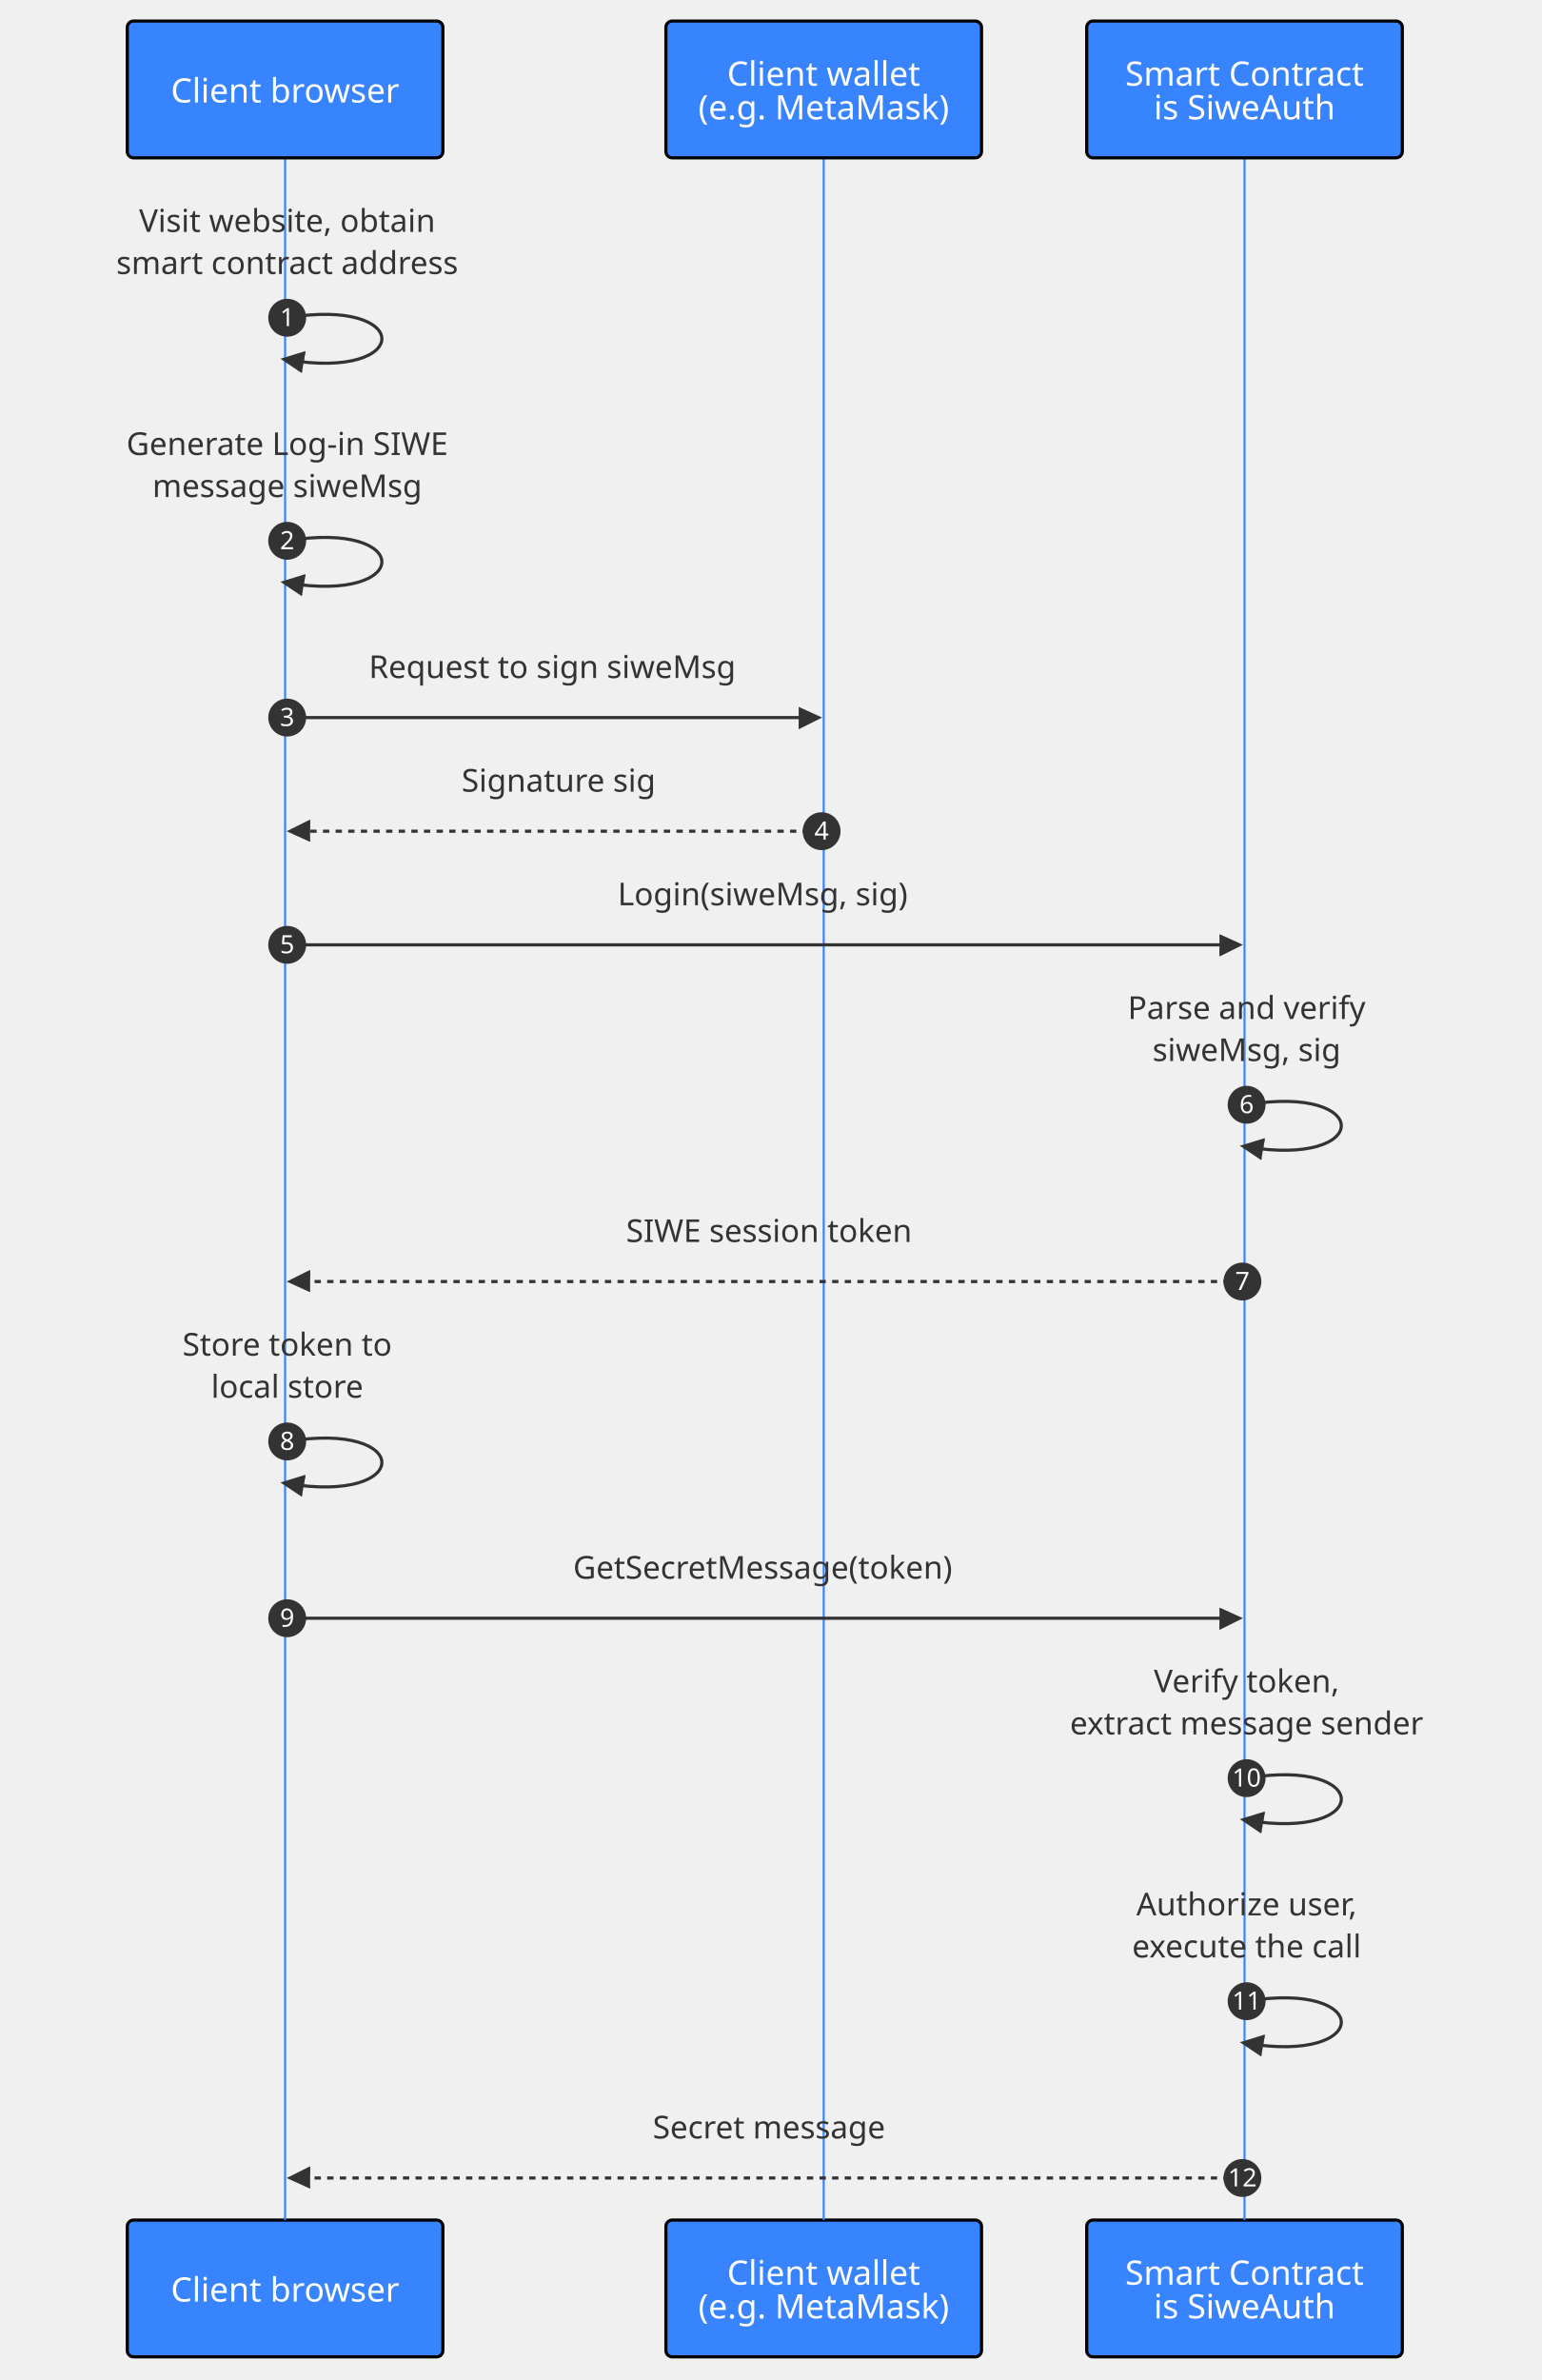
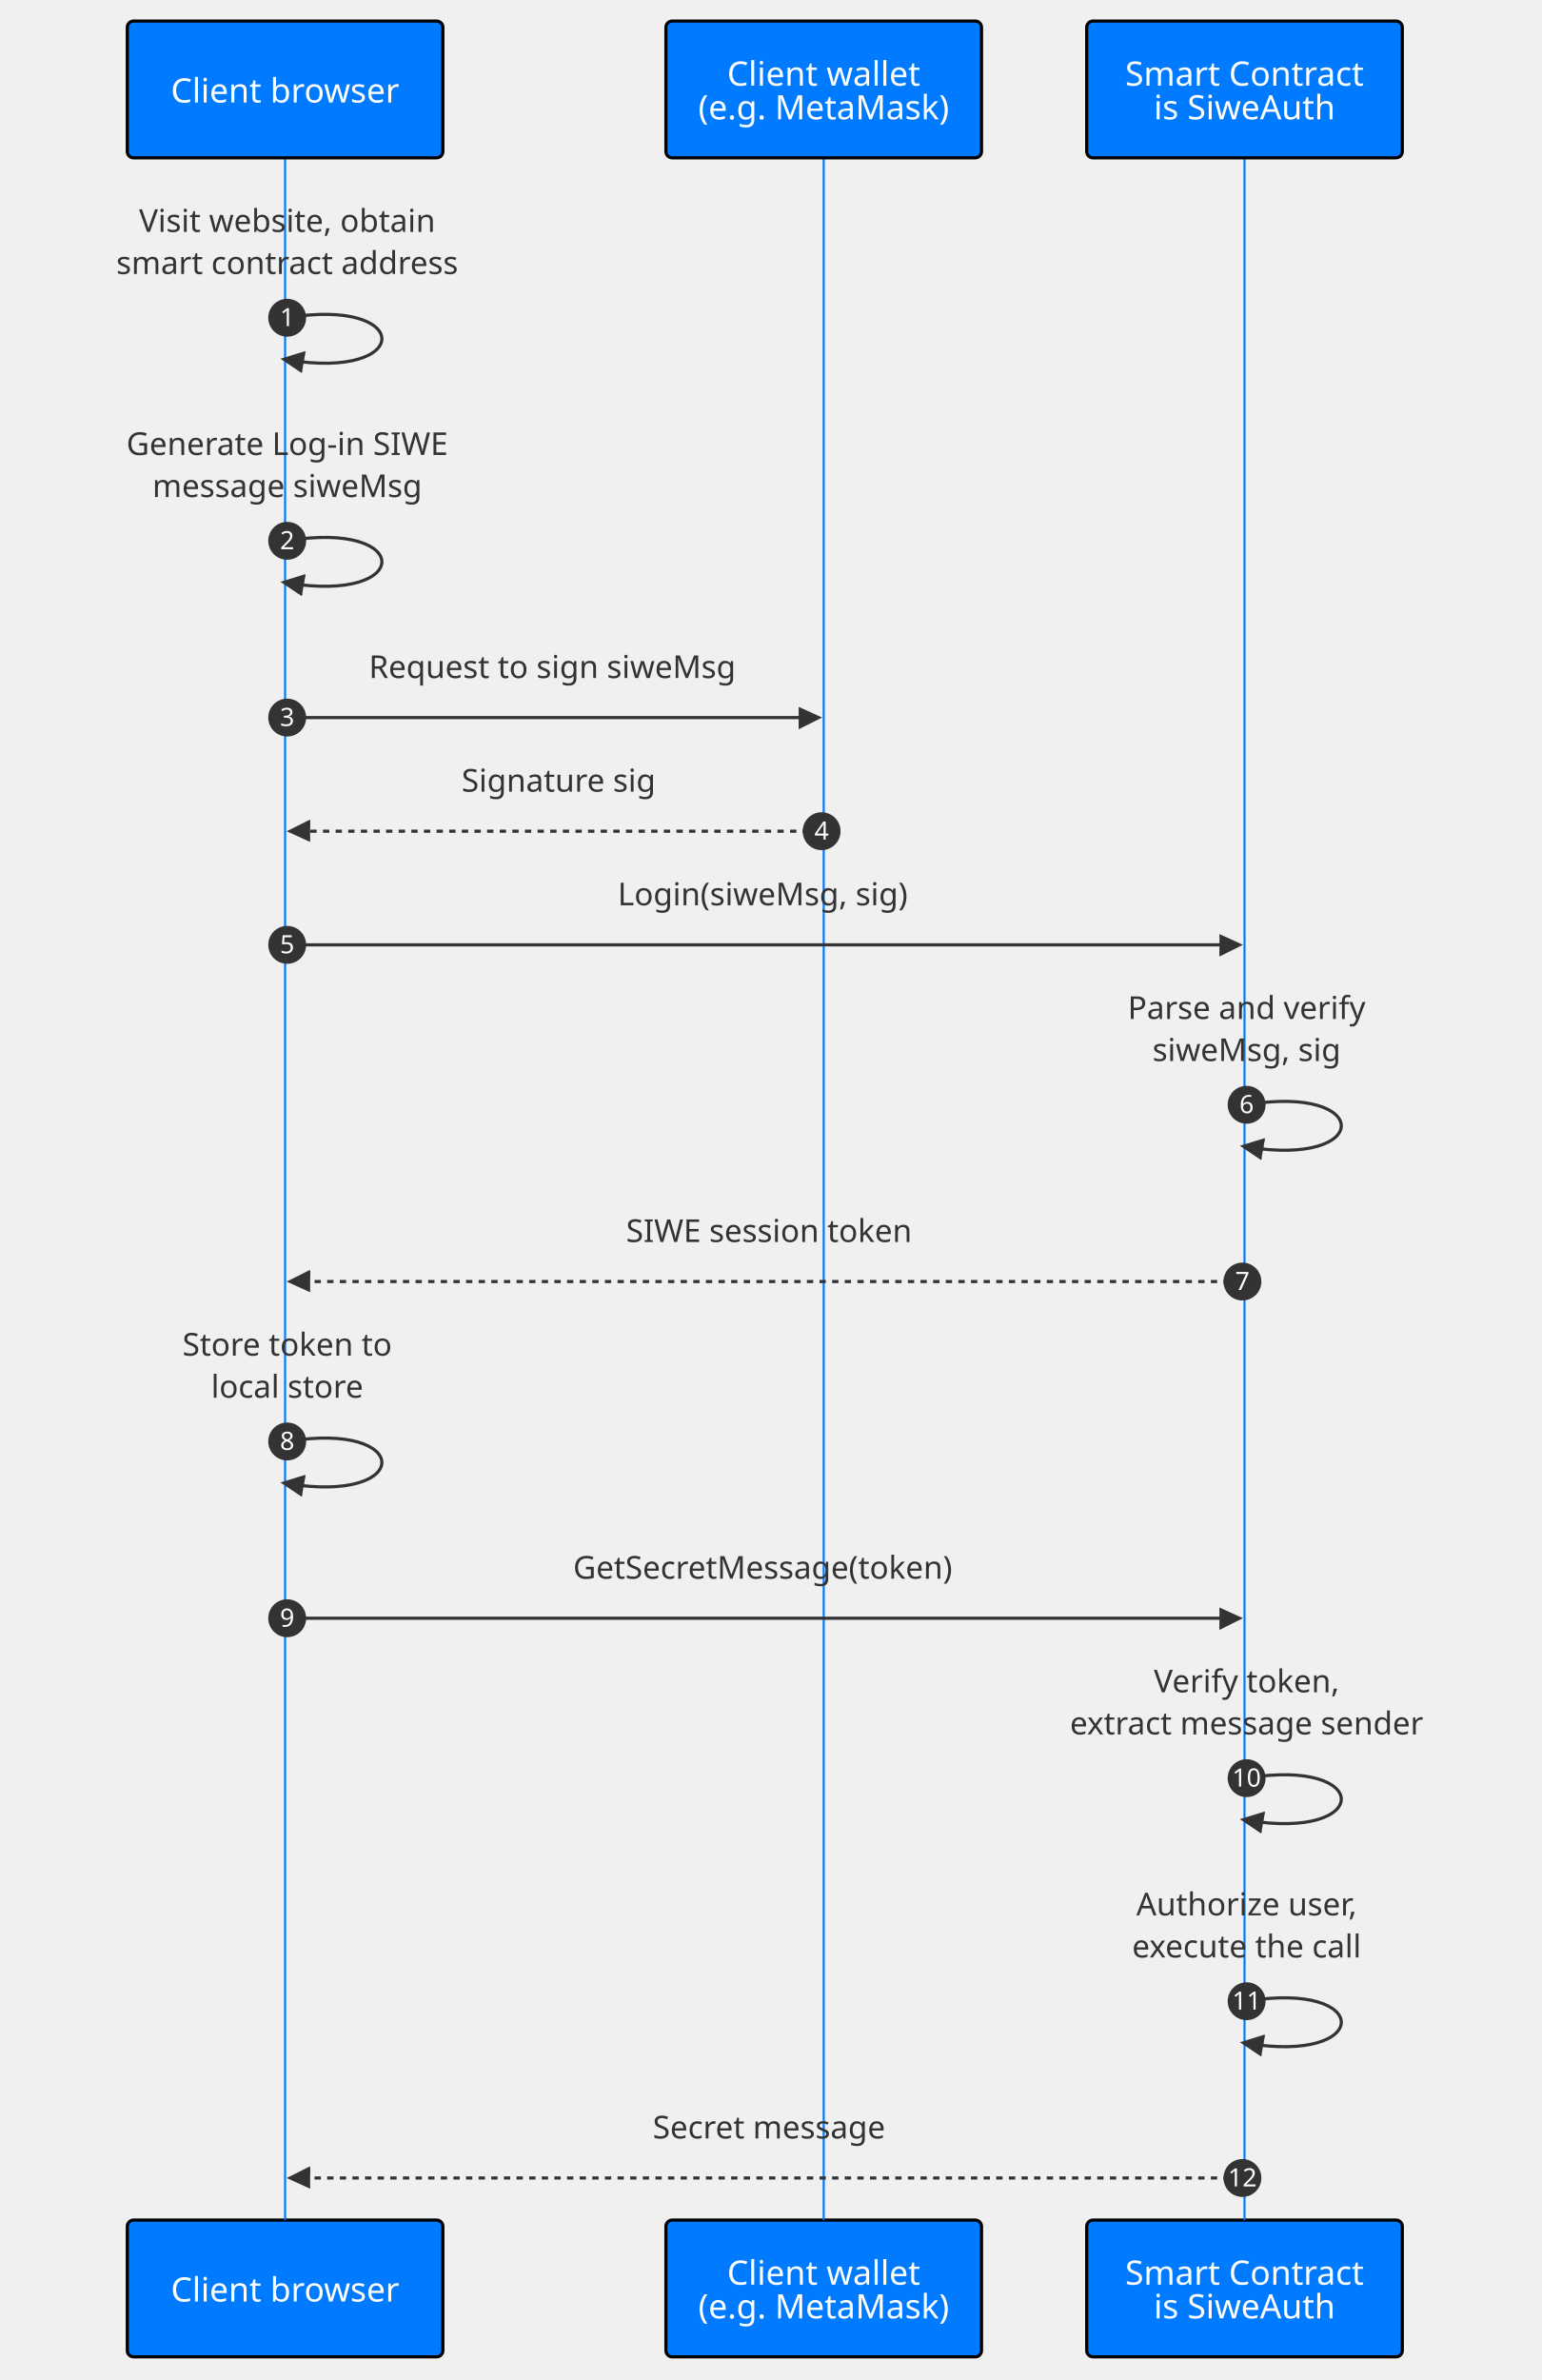
<svg xmlns="http://www.w3.org/2000/svg" aria-roledescription="sequence" role="graphics-document document" viewBox="-60.5 -10 732.5 1131" style="max-width: 732.5px; background-color: white;" width="100%" id="my-svg">
  <g>
    <rect class="actor actor-bottom" ry="3" rx="3" name="SC" height="65" width="150" stroke="#666" fill="#eaeaea" y="1045" x="456" />
    <text style="text-anchor: middle; font-size: 16px; font-weight: 400; font-family: &quot;Noto Sans&quot;;" class="actor actor-box" alignment-baseline="central" dominant-baseline="central" y="1077.5" x="531">
      <tspan dy="-8" x="531">Smart Contract</tspan>
    </text>
    <text style="text-anchor: middle; font-size: 16px; font-weight: 400; font-family: &quot;Noto Sans&quot;;" class="actor actor-box" alignment-baseline="central" dominant-baseline="central" y="1077.5" x="531">
      <tspan dy="8" x="531">is SiweAuth</tspan>
    </text>
  </g>
  <g>
    <rect class="actor actor-bottom" ry="3" rx="3" name="M" height="65" width="150" stroke="#666" fill="#eaeaea" y="1045" x="256" />
    <text style="text-anchor: middle; font-size: 16px; font-weight: 400; font-family: &quot;Noto Sans&quot;;" class="actor actor-box" alignment-baseline="central" dominant-baseline="central" y="1077.5" x="331">
      <tspan dy="-8" x="331">Client wallet</tspan>
    </text>
    <text style="text-anchor: middle; font-size: 16px; font-weight: 400; font-family: &quot;Noto Sans&quot;;" class="actor actor-box" alignment-baseline="central" dominant-baseline="central" y="1077.5" x="331">
      <tspan dy="8" x="331">(e.g. MetaMask)</tspan>
    </text>
  </g>
  <g>
    <rect class="actor actor-bottom" ry="3" rx="3" name="C" height="65" width="150" stroke="#666" fill="#eaeaea" y="1045" x="0" />
    <text style="text-anchor: middle; font-size: 16px; font-weight: 400; font-family: &quot;Noto Sans&quot;;" class="actor actor-box" alignment-baseline="central" dominant-baseline="central" y="1077.5" x="75">
      <tspan dy="0" x="75">Client browser</tspan>
    </text>
  </g>
  <g>
    <line name="SC" stroke="#999" stroke-width="0.5px" class="actor-line 200" y2="1045" x2="531" y1="65" x1="531" id="actor2" />
    <g id="root-2">
      <rect class="actor actor-top" ry="3" rx="3" name="SC" height="65" width="150" stroke="#666" fill="#eaeaea" y="0" x="456" />
      <text style="text-anchor: middle; font-size: 16px; font-weight: 400; font-family: &quot;Noto Sans&quot;;" class="actor actor-box" alignment-baseline="central" dominant-baseline="central" y="32.5" x="531">
        <tspan dy="-8" x="531">Smart Contract</tspan>
      </text>
      <text style="text-anchor: middle; font-size: 16px; font-weight: 400; font-family: &quot;Noto Sans&quot;;" class="actor actor-box" alignment-baseline="central" dominant-baseline="central" y="32.5" x="531">
        <tspan dy="8" x="531">is SiweAuth</tspan>
      </text>
    </g>
  </g>
  <g>
    <line name="M" stroke="#999" stroke-width="0.5px" class="actor-line 200" y2="1045" x2="331" y1="65" x1="331" id="actor1" />
    <g id="root-1">
      <rect class="actor actor-top" ry="3" rx="3" name="M" height="65" width="150" stroke="#666" fill="#eaeaea" y="0" x="256" />
      <text style="text-anchor: middle; font-size: 16px; font-weight: 400; font-family: &quot;Noto Sans&quot;;" class="actor actor-box" alignment-baseline="central" dominant-baseline="central" y="32.5" x="331">
        <tspan dy="-8" x="331">Client wallet</tspan>
      </text>
      <text style="text-anchor: middle; font-size: 16px; font-weight: 400; font-family: &quot;Noto Sans&quot;;" class="actor actor-box" alignment-baseline="central" dominant-baseline="central" y="32.5" x="331">
        <tspan dy="8" x="331">(e.g. MetaMask)</tspan>
      </text>
    </g>
  </g>
  <g>
    <line name="C" stroke="#999" stroke-width="0.5px" class="actor-line 200" y2="1045" x2="75" y1="65" x1="75" id="actor0" />
    <g id="root-0">
      <rect class="actor actor-top" ry="3" rx="3" name="C" height="65" width="150" stroke="#666" fill="#eaeaea" y="0" x="0" />
      <text style="text-anchor: middle; font-size: 16px; font-weight: 400; font-family: &quot;Noto Sans&quot;;" class="actor actor-box" alignment-baseline="central" dominant-baseline="central" y="32.5" x="75">
        <tspan dy="0" x="75">Client browser</tspan>
      </text>
    </g>
  </g>
-   <style>#my-svg{font-family:Noto Sans;font-size:16px;fill:#333;}#my-svg .error-icon{fill:#552222;}#my-svg .error-text{fill:#552222;stroke:#552222;}#my-svg .edge-thickness-normal{stroke-width:1px;}#my-svg .edge-thickness-thick{stroke-width:3.5px;}#my-svg .edge-pattern-solid{stroke-dasharray:0;}#my-svg .edge-thickness-invisible{stroke-width:0;fill:none;}#my-svg .edge-pattern-dashed{stroke-dasharray:3;}#my-svg .edge-pattern-dotted{stroke-dasharray:2;}#my-svg .marker{fill:#333333;stroke:#333333;}#my-svg .marker.cross{stroke:#333333;}#my-svg svg{font-family:Noto Sans;font-size:16px;}#my-svg p{margin:0;}#my-svg .actor{stroke:hsl(259.626, 59.777%, 87.902%);fill:#ECECFF;}#my-svg text.actor&gt;tspan{fill:black;stroke:none;}#my-svg .actor-line{stroke:hsl(259.626, 59.777%, 87.902%);}#my-svg .messageLine0{stroke-width:1.5;stroke-dasharray:none;stroke:#333;}#my-svg .messageLine1{stroke-width:1.5;stroke-dasharray:2,2;stroke:#333;}#my-svg #arrowhead path{fill:#333;stroke:#333;}#my-svg .sequenceNumber{fill:white;}#my-svg #sequencenumber{fill:#333;}#my-svg #crosshead path{fill:#333;stroke:#333;}#my-svg .messageText{fill:#333;stroke:none;}#my-svg .labelBox{stroke:hsl(259.626, 59.777%, 87.902%);fill:#ECECFF;}#my-svg .labelText,#my-svg .labelText&gt;tspan{fill:black;stroke:none;}#my-svg .loopText,#my-svg .loopText&gt;tspan{fill:black;stroke:none;}#my-svg .loopLine{stroke-width:2px;stroke-dasharray:2,2;stroke:hsl(259.626, 59.777%, 87.902%);fill:hsl(259.626, 59.777%, 87.902%);}#my-svg .note{stroke:#aaaa33;fill:#fff5ad;}#my-svg .noteText,#my-svg .noteText&gt;tspan{fill:black;stroke:none;}#my-svg .activation0{fill:#f4f4f4;stroke:#666;}#my-svg .activation1{fill:#f4f4f4;stroke:#666;}#my-svg .activation2{fill:#f4f4f4;stroke:#666;}#my-svg .actorPopupMenu{position:absolute;}#my-svg .actorPopupMenuPanel{position:absolute;fill:#ECECFF;box-shadow:0px 8px 16px 0px rgba(0,0,0,0.2);filter:drop-shadow(3px 5px 2px rgb(0 0 0 / 0.4));}#my-svg .actor-man line{stroke:hsl(259.626, 59.777%, 87.902%);fill:#ECECFF;}#my-svg .actor-man circle,#my-svg line{stroke:hsl(259.626, 59.777%, 87.902%);fill:#ECECFF;stroke-width:2px;}#my-svg .actor,#my-svg .labelBox{stroke:black!important;stroke-width:1.5px!important;fill:#3884ff!important;}#my-svg .note{fill:#3884ff!important;stroke-width:1px!important;stroke:black!important;}#my-svg .noteText tspan,#my-svg .actor tspan,#my-svg .labelText{fill:white!important;}#my-svg .loopText,#my-svg .loopText tspan{fill:#3884ff!important;}#my-svg .actor-line{stroke:#3884ff!important;stroke-width:1px;}#my-svg .messageText,#my-svg .loopText,#my-svg .labelText,#my-svg .noteText{font-size:15px!important;stroke:none!important;background:white!important;}#my-svg .loopLine,#my-svg line{stroke:#333!important;stroke-width:1px;fill:none!important;}#my-svg .activation0{fill:#eaecef;stroke:#333;}#my-svg :root{--mermaid-font-family:Noto Sans;}</style>
+   <style>#my-svg{font-family:Noto Sans;font-size:16px;fill:#333;}#my-svg .error-icon{fill:#552222;}#my-svg .error-text{fill:#552222;stroke:#552222;}#my-svg .edge-thickness-normal{stroke-width:1px;}#my-svg .edge-thickness-thick{stroke-width:3.5px;}#my-svg .edge-pattern-solid{stroke-dasharray:0;}#my-svg .edge-thickness-invisible{stroke-width:0;fill:none;}#my-svg .edge-pattern-dashed{stroke-dasharray:3;}#my-svg .edge-pattern-dotted{stroke-dasharray:2;}#my-svg .marker{fill:#333333;stroke:#333333;}#my-svg .marker.cross{stroke:#333333;}#my-svg svg{font-family:Noto Sans;font-size:16px;}#my-svg p{margin:0;}#my-svg .actor{stroke:hsl(259.626, 59.777%, 87.902%);fill:#ECECFF;}#my-svg text.actor&gt;tspan{fill:black;stroke:none;}#my-svg .actor-line{stroke:hsl(259.626, 59.777%, 87.902%);}#my-svg .messageLine0{stroke-width:1.5;stroke-dasharray:none;stroke:#333;}#my-svg .messageLine1{stroke-width:1.5;stroke-dasharray:2,2;stroke:#333;}#my-svg #arrowhead path{fill:#333;stroke:#333;}#my-svg .sequenceNumber{fill:white;}#my-svg #sequencenumber{fill:#333;}#my-svg #crosshead path{fill:#333;stroke:#333;}#my-svg .messageText{fill:#333;stroke:none;}#my-svg .labelBox{stroke:hsl(259.626, 59.777%, 87.902%);fill:#ECECFF;}#my-svg .labelText,#my-svg .labelText&gt;tspan{fill:black;stroke:none;}#my-svg .loopText,#my-svg .loopText&gt;tspan{fill:black;stroke:none;}#my-svg .loopLine{stroke-width:2px;stroke-dasharray:2,2;stroke:hsl(259.626, 59.777%, 87.902%);fill:hsl(259.626, 59.777%, 87.902%);}#my-svg .note{stroke:#aaaa33;fill:#fff5ad;}#my-svg .noteText,#my-svg .noteText&gt;tspan{fill:black;stroke:none;}#my-svg .activation0{fill:#f4f4f4;stroke:#666;}#my-svg .activation1{fill:#f4f4f4;stroke:#666;}#my-svg .activation2{fill:#f4f4f4;stroke:#666;}#my-svg .actorPopupMenu{position:absolute;}#my-svg .actorPopupMenuPanel{position:absolute;fill:#ECECFF;box-shadow:0px 8px 16px 0px rgba(0,0,0,0.2);filter:drop-shadow(3px 5px 2px rgb(0 0 0 / 0.4));}#my-svg .actor-man line{stroke:hsl(259.626, 59.777%, 87.902%);fill:#ECECFF;}#my-svg .actor-man circle,#my-svg line{stroke:hsl(259.626, 59.777%, 87.902%);fill:#ECECFF;stroke-width:2px;}#my-svg .actor,#my-svg .labelBox{stroke:black!important;stroke-width:1.5px!important;fill:#007bff!important;}#my-svg .note{fill:#007bff!important;stroke-width:1px!important;stroke:black!important;}#my-svg .noteText tspan,#my-svg .actor tspan,#my-svg .labelText{fill:white!important;}#my-svg .loopText,#my-svg .loopText tspan{fill:#007bff!important;}#my-svg .actor-line{stroke:#007bff!important;stroke-width:1px;}#my-svg .messageText,#my-svg .loopText,#my-svg .labelText,#my-svg .noteText{font-size:15px!important;stroke:none!important;background:white!important;}#my-svg .loopLine,#my-svg line{stroke:#333!important;stroke-width:1px;fill:none!important;}#my-svg .activation0{fill:#eaecef;stroke:#333;}#my-svg :root{--mermaid-font-family:Noto Sans;}</style>
  <g />
  <defs>
    <symbol height="24" width="24" id="computer">
      <path d="M2 2v13h20v-13h-20zm18 11h-16v-9h16v9zm-10.228 6l.466-1h3.524l.467 1h-4.457zm14.228 3h-24l2-6h2.104l-1.33 4h18.45l-1.297-4h2.073l2 6zm-5-10h-14v-7h14v7z" transform="scale(.5)" />
    </symbol>
  </defs>
  <defs>
    <symbol clip-rule="evenodd" fill-rule="evenodd" id="database">
      <path d="M12.258.001l.256.004.255.005.253.008.251.01.249.012.247.015.246.016.242.019.241.02.239.023.236.024.233.027.231.028.229.031.225.032.223.034.22.036.217.038.214.04.211.041.208.043.205.045.201.046.198.048.194.05.191.051.187.053.183.054.18.056.175.057.172.059.168.06.163.061.16.063.155.064.15.066.074.033.073.033.071.034.07.034.069.035.068.035.067.035.066.035.064.036.064.036.062.036.06.036.06.037.058.037.058.037.055.038.055.038.053.038.052.038.051.039.05.039.048.039.047.039.045.04.044.04.043.04.041.04.04.041.039.041.037.041.036.041.034.041.033.042.032.042.03.042.029.042.027.042.026.043.024.043.023.043.021.043.02.043.018.044.017.043.015.044.013.044.012.044.011.045.009.044.007.045.006.045.004.045.002.045.001.045v17l-.001.045-.002.045-.004.045-.006.045-.007.045-.009.044-.011.045-.012.044-.013.044-.015.044-.017.043-.018.044-.02.043-.021.043-.023.043-.024.043-.026.043-.027.042-.029.042-.03.042-.032.042-.033.042-.034.041-.036.041-.037.041-.039.041-.04.041-.041.04-.043.04-.044.04-.045.04-.047.039-.048.039-.05.039-.051.039-.052.038-.053.038-.055.038-.055.038-.058.037-.058.037-.06.037-.06.036-.062.036-.064.036-.064.036-.066.035-.067.035-.068.035-.069.035-.07.034-.071.034-.073.033-.074.033-.15.066-.155.064-.16.063-.163.061-.168.06-.172.059-.175.057-.18.056-.183.054-.187.053-.191.051-.194.05-.198.048-.201.046-.205.045-.208.043-.211.041-.214.04-.217.038-.22.036-.223.034-.225.032-.229.031-.231.028-.233.027-.236.024-.239.023-.241.02-.242.019-.246.016-.247.015-.249.012-.251.01-.253.008-.255.005-.256.004-.258.001-.258-.001-.256-.004-.255-.005-.253-.008-.251-.01-.249-.012-.247-.015-.245-.016-.243-.019-.241-.02-.238-.023-.236-.024-.234-.027-.231-.028-.228-.031-.226-.032-.223-.034-.22-.036-.217-.038-.214-.04-.211-.041-.208-.043-.204-.045-.201-.046-.198-.048-.195-.05-.19-.051-.187-.053-.184-.054-.179-.056-.176-.057-.172-.059-.167-.06-.164-.061-.159-.063-.155-.064-.151-.066-.074-.033-.072-.033-.072-.034-.07-.034-.069-.035-.068-.035-.067-.035-.066-.035-.064-.036-.063-.036-.062-.036-.061-.036-.06-.037-.058-.037-.057-.037-.056-.038-.055-.038-.053-.038-.052-.038-.051-.039-.049-.039-.049-.039-.046-.039-.046-.04-.044-.04-.043-.04-.041-.04-.04-.041-.039-.041-.037-.041-.036-.041-.034-.041-.033-.042-.032-.042-.03-.042-.029-.042-.027-.042-.026-.043-.024-.043-.023-.043-.021-.043-.02-.043-.018-.044-.017-.043-.015-.044-.013-.044-.012-.044-.011-.045-.009-.044-.007-.045-.006-.045-.004-.045-.002-.045-.001-.045v-17l.001-.045.002-.045.004-.045.006-.045.007-.045.009-.044.011-.045.012-.044.013-.044.015-.044.017-.043.018-.044.02-.043.021-.043.023-.043.024-.043.026-.043.027-.042.029-.042.03-.042.032-.042.033-.042.034-.041.036-.041.037-.041.039-.041.04-.041.041-.04.043-.04.044-.04.046-.04.046-.039.049-.039.049-.039.051-.039.052-.038.053-.038.055-.038.056-.038.057-.037.058-.037.06-.037.061-.036.062-.036.063-.036.064-.036.066-.035.067-.035.068-.035.069-.035.07-.034.072-.034.072-.033.074-.033.151-.066.155-.064.159-.063.164-.061.167-.06.172-.059.176-.057.179-.056.184-.054.187-.053.19-.051.195-.05.198-.048.201-.046.204-.045.208-.043.211-.041.214-.04.217-.038.22-.036.223-.034.226-.032.228-.031.231-.028.234-.027.236-.024.238-.023.241-.02.243-.019.245-.016.247-.015.249-.012.251-.01.253-.008.255-.005.256-.004.258-.001.258.001zm-9.258 20.499v.01l.001.021.003.021.004.022.005.021.006.022.007.022.009.023.01.022.011.023.012.023.013.023.015.023.016.024.017.023.018.024.019.024.021.024.022.025.023.024.024.025.052.049.056.05.061.051.066.051.07.051.075.051.079.052.084.052.088.052.092.052.097.052.102.051.105.052.11.052.114.051.119.051.123.051.127.05.131.05.135.05.139.048.144.049.147.047.152.047.155.047.16.045.163.045.167.043.171.043.176.041.178.041.183.039.187.039.19.037.194.035.197.035.202.033.204.031.209.03.212.029.216.027.219.025.222.024.226.021.23.02.233.018.236.016.24.015.243.012.246.01.249.008.253.005.256.004.259.001.26-.001.257-.004.254-.005.25-.008.247-.011.244-.012.241-.014.237-.016.233-.018.231-.021.226-.021.224-.024.22-.026.216-.027.212-.028.21-.031.205-.031.202-.034.198-.034.194-.036.191-.037.187-.039.183-.04.179-.04.175-.042.172-.043.168-.044.163-.045.16-.046.155-.046.152-.047.148-.048.143-.049.139-.049.136-.05.131-.05.126-.05.123-.051.118-.052.114-.051.11-.052.106-.052.101-.052.096-.052.092-.052.088-.053.083-.051.079-.052.074-.052.07-.051.065-.051.06-.051.056-.05.051-.05.023-.024.023-.025.021-.024.02-.024.019-.024.018-.024.017-.024.015-.023.014-.024.013-.023.012-.023.01-.023.01-.022.008-.022.006-.022.006-.022.004-.022.004-.021.001-.021.001-.021v-4.127l-.077.055-.08.053-.083.054-.085.053-.087.052-.09.052-.093.051-.095.05-.097.05-.1.049-.102.049-.105.048-.106.047-.109.047-.111.046-.114.045-.115.045-.118.044-.12.043-.122.042-.124.042-.126.041-.128.04-.13.04-.132.038-.134.038-.135.037-.138.037-.139.035-.142.035-.143.034-.144.033-.147.032-.148.031-.15.03-.151.03-.153.029-.154.027-.156.027-.158.026-.159.025-.161.024-.162.023-.163.022-.165.021-.166.02-.167.019-.169.018-.169.017-.171.016-.173.015-.173.014-.175.013-.175.012-.177.011-.178.01-.179.008-.179.008-.181.006-.182.005-.182.004-.184.003-.184.002h-.37l-.184-.002-.184-.003-.182-.004-.182-.005-.181-.006-.179-.008-.179-.008-.178-.01-.176-.011-.176-.012-.175-.013-.173-.014-.172-.015-.171-.016-.17-.017-.169-.018-.167-.019-.166-.02-.165-.021-.163-.022-.162-.023-.161-.024-.159-.025-.157-.026-.156-.027-.155-.027-.153-.029-.151-.03-.15-.03-.148-.031-.146-.032-.145-.033-.143-.034-.141-.035-.14-.035-.137-.037-.136-.037-.134-.038-.132-.038-.13-.04-.128-.04-.126-.041-.124-.042-.122-.042-.12-.044-.117-.043-.116-.045-.113-.045-.112-.046-.109-.047-.106-.047-.105-.048-.102-.049-.1-.049-.097-.05-.095-.05-.093-.052-.09-.051-.087-.052-.085-.053-.083-.054-.08-.054-.077-.054v4.127zm0-5.654v.011l.001.021.003.021.004.021.005.022.006.022.007.022.009.022.01.022.011.023.012.023.013.023.015.024.016.023.017.024.018.024.019.024.021.024.022.024.023.025.024.024.052.05.056.05.061.05.066.051.07.051.075.052.079.051.084.052.088.052.092.052.097.052.102.052.105.052.11.051.114.051.119.052.123.05.127.051.131.05.135.049.139.049.144.048.147.048.152.047.155.046.16.045.163.045.167.044.171.042.176.042.178.04.183.04.187.038.19.037.194.036.197.034.202.033.204.032.209.03.212.028.216.027.219.025.222.024.226.022.23.02.233.018.236.016.24.014.243.012.246.01.249.008.253.006.256.003.259.001.26-.001.257-.003.254-.006.25-.008.247-.01.244-.012.241-.015.237-.016.233-.018.231-.02.226-.022.224-.024.22-.025.216-.027.212-.029.21-.03.205-.032.202-.033.198-.035.194-.036.191-.037.187-.039.183-.039.179-.041.175-.042.172-.043.168-.044.163-.045.16-.045.155-.047.152-.047.148-.048.143-.048.139-.05.136-.049.131-.05.126-.051.123-.051.118-.051.114-.052.11-.052.106-.052.101-.052.096-.052.092-.052.088-.052.083-.052.079-.052.074-.051.07-.052.065-.051.06-.05.056-.051.051-.049.023-.025.023-.024.021-.025.02-.024.019-.024.018-.024.017-.024.015-.023.014-.023.013-.024.012-.022.01-.023.01-.023.008-.022.006-.022.006-.022.004-.021.004-.022.001-.021.001-.021v-4.139l-.077.054-.08.054-.083.054-.085.052-.087.053-.09.051-.093.051-.095.051-.097.05-.1.049-.102.049-.105.048-.106.047-.109.047-.111.046-.114.045-.115.044-.118.044-.12.044-.122.042-.124.042-.126.041-.128.04-.13.039-.132.039-.134.038-.135.037-.138.036-.139.036-.142.035-.143.033-.144.033-.147.033-.148.031-.15.03-.151.03-.153.028-.154.028-.156.027-.158.026-.159.025-.161.024-.162.023-.163.022-.165.021-.166.02-.167.019-.169.018-.169.017-.171.016-.173.015-.173.014-.175.013-.175.012-.177.011-.178.009-.179.009-.179.007-.181.007-.182.005-.182.004-.184.003-.184.002h-.37l-.184-.002-.184-.003-.182-.004-.182-.005-.181-.007-.179-.007-.179-.009-.178-.009-.176-.011-.176-.012-.175-.013-.173-.014-.172-.015-.171-.016-.17-.017-.169-.018-.167-.019-.166-.02-.165-.021-.163-.022-.162-.023-.161-.024-.159-.025-.157-.026-.156-.027-.155-.028-.153-.028-.151-.03-.15-.03-.148-.031-.146-.033-.145-.033-.143-.033-.141-.035-.14-.036-.137-.036-.136-.037-.134-.038-.132-.039-.13-.039-.128-.04-.126-.041-.124-.042-.122-.043-.12-.043-.117-.044-.116-.044-.113-.046-.112-.046-.109-.046-.106-.047-.105-.048-.102-.049-.1-.049-.097-.05-.095-.051-.093-.051-.09-.051-.087-.053-.085-.052-.083-.054-.08-.054-.077-.054v4.139zm0-5.666v.011l.001.02.003.022.004.021.005.022.006.021.007.022.009.023.01.022.011.023.012.023.013.023.015.023.016.024.017.024.018.023.019.024.021.025.022.024.023.024.024.025.052.05.056.05.061.05.066.051.07.051.075.052.079.051.084.052.088.052.092.052.097.052.102.052.105.051.11.052.114.051.119.051.123.051.127.05.131.05.135.05.139.049.144.048.147.048.152.047.155.046.16.045.163.045.167.043.171.043.176.042.178.04.183.04.187.038.19.037.194.036.197.034.202.033.204.032.209.03.212.028.216.027.219.025.222.024.226.021.23.02.233.018.236.017.24.014.243.012.246.01.249.008.253.006.256.003.259.001.26-.001.257-.003.254-.006.25-.008.247-.01.244-.013.241-.014.237-.016.233-.018.231-.02.226-.022.224-.024.22-.025.216-.027.212-.029.21-.03.205-.032.202-.033.198-.035.194-.036.191-.037.187-.039.183-.039.179-.041.175-.042.172-.043.168-.044.163-.045.16-.045.155-.047.152-.047.148-.048.143-.049.139-.049.136-.049.131-.051.126-.05.123-.051.118-.052.114-.051.11-.052.106-.052.101-.052.096-.052.092-.052.088-.052.083-.052.079-.052.074-.052.07-.051.065-.051.06-.051.056-.05.051-.049.023-.025.023-.025.021-.024.02-.024.019-.024.018-.024.017-.024.015-.023.014-.024.013-.023.012-.023.01-.022.01-.023.008-.022.006-.022.006-.022.004-.022.004-.021.001-.021.001-.021v-4.153l-.077.054-.08.054-.083.053-.085.053-.087.053-.09.051-.093.051-.095.051-.097.05-.1.049-.102.048-.105.048-.106.048-.109.046-.111.046-.114.046-.115.044-.118.044-.12.043-.122.043-.124.042-.126.041-.128.04-.13.039-.132.039-.134.038-.135.037-.138.036-.139.036-.142.034-.143.034-.144.033-.147.032-.148.032-.15.03-.151.03-.153.028-.154.028-.156.027-.158.026-.159.024-.161.024-.162.023-.163.023-.165.021-.166.02-.167.019-.169.018-.169.017-.171.016-.173.015-.173.014-.175.013-.175.012-.177.01-.178.01-.179.009-.179.007-.181.006-.182.006-.182.004-.184.003-.184.001-.185.001-.185-.001-.184-.001-.184-.003-.182-.004-.182-.006-.181-.006-.179-.007-.179-.009-.178-.01-.176-.01-.176-.012-.175-.013-.173-.014-.172-.015-.171-.016-.17-.017-.169-.018-.167-.019-.166-.02-.165-.021-.163-.023-.162-.023-.161-.024-.159-.024-.157-.026-.156-.027-.155-.028-.153-.028-.151-.03-.15-.03-.148-.032-.146-.032-.145-.033-.143-.034-.141-.034-.14-.036-.137-.036-.136-.037-.134-.038-.132-.039-.13-.039-.128-.041-.126-.041-.124-.041-.122-.043-.12-.043-.117-.044-.116-.044-.113-.046-.112-.046-.109-.046-.106-.048-.105-.048-.102-.048-.1-.05-.097-.049-.095-.051-.093-.051-.09-.052-.087-.052-.085-.053-.083-.053-.08-.054-.077-.054v4.153zm8.74-8.179l-.257.004-.254.005-.25.008-.247.011-.244.012-.241.014-.237.016-.233.018-.231.021-.226.022-.224.023-.22.026-.216.027-.212.028-.21.031-.205.032-.202.033-.198.034-.194.036-.191.038-.187.038-.183.04-.179.041-.175.042-.172.043-.168.043-.163.045-.16.046-.155.046-.152.048-.148.048-.143.048-.139.049-.136.05-.131.05-.126.051-.123.051-.118.051-.114.052-.11.052-.106.052-.101.052-.096.052-.092.052-.088.052-.083.052-.079.052-.074.051-.07.052-.065.051-.06.05-.056.05-.051.05-.023.025-.023.024-.021.024-.02.025-.019.024-.018.024-.017.023-.015.024-.014.023-.013.023-.012.023-.01.023-.01.022-.008.022-.006.023-.006.021-.004.022-.004.021-.001.021-.001.021.001.021.001.021.004.021.004.022.006.021.006.023.008.022.01.022.01.023.012.023.013.023.014.023.015.024.017.023.018.024.019.024.02.025.021.024.023.024.023.025.051.05.056.05.06.05.065.051.07.052.074.051.079.052.083.052.088.052.092.052.096.052.101.052.106.052.11.052.114.052.118.051.123.051.126.051.131.05.136.05.139.049.143.048.148.048.152.048.155.046.16.046.163.045.168.043.172.043.175.042.179.041.183.04.187.038.191.038.194.036.198.034.202.033.205.032.21.031.212.028.216.027.22.026.224.023.226.022.231.021.233.018.237.016.241.014.244.012.247.011.25.008.254.005.257.004.26.001.26-.001.257-.004.254-.005.25-.008.247-.011.244-.012.241-.014.237-.016.233-.018.231-.021.226-.022.224-.023.22-.026.216-.027.212-.028.21-.031.205-.032.202-.033.198-.034.194-.036.191-.038.187-.038.183-.04.179-.041.175-.042.172-.043.168-.043.163-.045.16-.046.155-.046.152-.048.148-.048.143-.048.139-.049.136-.05.131-.05.126-.051.123-.051.118-.051.114-.052.11-.052.106-.052.101-.052.096-.052.092-.052.088-.052.083-.052.079-.052.074-.051.07-.052.065-.051.06-.05.056-.05.051-.05.023-.025.023-.024.021-.024.02-.025.019-.024.018-.024.017-.023.015-.024.014-.023.013-.023.012-.023.01-.023.01-.022.008-.022.006-.023.006-.021.004-.022.004-.021.001-.021.001-.021-.001-.021-.001-.021-.004-.021-.004-.022-.006-.021-.006-.023-.008-.022-.01-.022-.01-.023-.012-.023-.013-.023-.014-.023-.015-.024-.017-.023-.018-.024-.019-.024-.02-.025-.021-.024-.023-.024-.023-.025-.051-.05-.056-.05-.06-.05-.065-.051-.07-.052-.074-.051-.079-.052-.083-.052-.088-.052-.092-.052-.096-.052-.101-.052-.106-.052-.11-.052-.114-.052-.118-.051-.123-.051-.126-.051-.131-.05-.136-.05-.139-.049-.143-.048-.148-.048-.152-.048-.155-.046-.16-.046-.163-.045-.168-.043-.172-.043-.175-.042-.179-.041-.183-.04-.187-.038-.191-.038-.194-.036-.198-.034-.202-.033-.205-.032-.21-.031-.212-.028-.216-.027-.22-.026-.224-.023-.226-.022-.231-.021-.233-.018-.237-.016-.241-.014-.244-.012-.247-.011-.25-.008-.254-.005-.257-.004-.26-.001-.26.001z" transform="scale(.5)" />
    </symbol>
  </defs>
  <defs>
    <symbol height="24" width="24" id="clock">
      <path d="M12 2c5.514 0 10 4.486 10 10s-4.486 10-10 10-10-4.486-10-10 4.486-10 10-10zm0-2c-6.627 0-12 5.373-12 12s5.373 12 12 12 12-5.373 12-12-5.373-12-12-12zm5.848 12.459c.202.038.202.333.001.372-1.907.361-6.045 1.111-6.547 1.111-.719 0-1.301-.582-1.301-1.301 0-.512.77-5.447 1.125-7.445.034-.192.312-.181.343.014l.985 6.238 5.394 1.011z" transform="scale(.5)" />
    </symbol>
  </defs>
  <defs>
    <marker orient="auto-start-reverse" markerHeight="12" markerWidth="12" markerUnits="userSpaceOnUse" refY="5" refX="7.9" id="arrowhead">
      <path d="M -1 0 L 10 5 L 0 10 z" />
    </marker>
  </defs>
  <defs>
    <marker refY="4.5" refX="4" orient="auto" markerHeight="8" markerWidth="15" id="crosshead">
      <path style="stroke-dasharray: 0, 0;" d="M 1,2 L 6,7 M 6,2 L 1,7" stroke-width="1pt" stroke="#000000" fill="none" />
    </marker>
  </defs>
  <defs>
    <marker orient="auto" markerHeight="28" markerWidth="20" refY="7" refX="15.5" id="filled-head">
      <path d="M 18,7 L9,13 L14,7 L9,1 Z" />
    </marker>
  </defs>
  <defs>
    <marker orient="auto" markerHeight="40" markerWidth="60" refY="15" refX="15" id="sequencenumber">
      <circle r="6" cy="15" cx="15" />
    </marker>
  </defs>
  <text style="font-family: &quot;Noto Sans&quot;; font-size: 16px; font-weight: 400;" dy="1em" class="messageText" alignment-baseline="middle" dominant-baseline="middle" text-anchor="middle" y="80" x="76">Visit website, obtain</text>
  <text style="font-family: &quot;Noto Sans&quot;; font-size: 16px; font-weight: 400;" dy="1em" class="messageText" alignment-baseline="middle" dominant-baseline="middle" text-anchor="middle" y="100" x="76">smart contract address</text>
  <path style="fill: none;" marker-start="url(#sequencenumber)" marker-end="url(#arrowhead)" stroke="none" stroke-width="2" class="messageLine0" d="M 76,141 C 136,131 136,171 76,161" />
  <text class="sequenceNumber" text-anchor="middle" font-size="12px" font-family="sans-serif" y="145" x="76">1</text>
  <text style="font-family: &quot;Noto Sans&quot;; font-size: 16px; font-weight: 400;" dy="1em" class="messageText" alignment-baseline="middle" dominant-baseline="middle" text-anchor="middle" y="186" x="76">Generate Log-in SIWE</text>
  <text style="font-family: &quot;Noto Sans&quot;; font-size: 16px; font-weight: 400;" dy="1em" class="messageText" alignment-baseline="middle" dominant-baseline="middle" text-anchor="middle" y="206" x="76">message siweMsg</text>
  <path style="fill: none;" marker-start="url(#sequencenumber)" marker-end="url(#arrowhead)" stroke="none" stroke-width="2" class="messageLine0" d="M 76,247 C 136,237 136,277 76,267" />
  <text class="sequenceNumber" text-anchor="middle" font-size="12px" font-family="sans-serif" y="251" x="76">2</text>
  <text style="font-family: &quot;Noto Sans&quot;; font-size: 16px; font-weight: 400;" dy="1em" class="messageText" alignment-baseline="middle" dominant-baseline="middle" text-anchor="middle" y="292" x="202">Request to sign siweMsg</text>
  <line style="fill: none;" marker-start="url(#sequencenumber)" marker-end="url(#arrowhead)" stroke="none" stroke-width="2" class="messageLine0" y2="331" x2="327" y1="331" x1="76" />
  <text class="sequenceNumber" text-anchor="middle" font-size="12px" font-family="sans-serif" y="335" x="76">3</text>
  <text style="font-family: &quot;Noto Sans&quot;; font-size: 16px; font-weight: 400;" dy="1em" class="messageText" alignment-baseline="middle" dominant-baseline="middle" text-anchor="middle" y="346" x="205">Signature sig</text>
  <line style="stroke-dasharray: 3, 3; fill: none;" marker-start="url(#sequencenumber)" marker-end="url(#arrowhead)" stroke="none" stroke-width="2" class="messageLine1" y2="385" x2="79" y1="385" x1="330" />
  <text class="sequenceNumber" text-anchor="middle" font-size="12px" font-family="sans-serif" y="389" x="330">4</text>
  <text style="font-family: &quot;Noto Sans&quot;; font-size: 16px; font-weight: 400;" dy="1em" class="messageText" alignment-baseline="middle" dominant-baseline="middle" text-anchor="middle" y="400" x="302">Login(siweMsg, sig)</text>
  <line style="fill: none;" marker-start="url(#sequencenumber)" marker-end="url(#arrowhead)" stroke="none" stroke-width="2" class="messageLine0" y2="439" x2="527" y1="439" x1="76" />
  <text class="sequenceNumber" text-anchor="middle" font-size="12px" font-family="sans-serif" y="443" x="76">5</text>
  <text style="font-family: &quot;Noto Sans&quot;; font-size: 16px; font-weight: 400;" dy="1em" class="messageText" alignment-baseline="middle" dominant-baseline="middle" text-anchor="middle" y="454" x="532">Parse and verify</text>
  <text style="font-family: &quot;Noto Sans&quot;; font-size: 16px; font-weight: 400;" dy="1em" class="messageText" alignment-baseline="middle" dominant-baseline="middle" text-anchor="middle" y="474" x="532">siweMsg, sig</text>
  <path style="fill: none;" marker-start="url(#sequencenumber)" marker-end="url(#arrowhead)" stroke="none" stroke-width="2" class="messageLine0" d="M 532,515 C 592,505 592,545 532,535" />
  <text class="sequenceNumber" text-anchor="middle" font-size="12px" font-family="sans-serif" y="519" x="532">6</text>
  <text style="font-family: &quot;Noto Sans&quot;; font-size: 16px; font-weight: 400;" dy="1em" class="messageText" alignment-baseline="middle" dominant-baseline="middle" text-anchor="middle" y="560" x="305">SIWE session token</text>
  <line style="stroke-dasharray: 3, 3; fill: none;" marker-start="url(#sequencenumber)" marker-end="url(#arrowhead)" stroke="none" stroke-width="2" class="messageLine1" y2="599" x2="79" y1="599" x1="530" />
  <text class="sequenceNumber" text-anchor="middle" font-size="12px" font-family="sans-serif" y="603" x="530">7</text>
  <text style="font-family: &quot;Noto Sans&quot;; font-size: 16px; font-weight: 400;" dy="1em" class="messageText" alignment-baseline="middle" dominant-baseline="middle" text-anchor="middle" y="614" x="76">Store token to</text>
  <text style="font-family: &quot;Noto Sans&quot;; font-size: 16px; font-weight: 400;" dy="1em" class="messageText" alignment-baseline="middle" dominant-baseline="middle" text-anchor="middle" y="634" x="76">local store</text>
  <path style="fill: none;" marker-start="url(#sequencenumber)" marker-end="url(#arrowhead)" stroke="none" stroke-width="2" class="messageLine0" d="M 76,675 C 136,665 136,705 76,695" />
  <text class="sequenceNumber" text-anchor="middle" font-size="12px" font-family="sans-serif" y="679" x="76">8</text>
  <text style="font-family: &quot;Noto Sans&quot;; font-size: 16px; font-weight: 400;" dy="1em" class="messageText" alignment-baseline="middle" dominant-baseline="middle" text-anchor="middle" y="720" x="302">GetSecretMessage(token)</text>
  <line style="fill: none;" marker-start="url(#sequencenumber)" marker-end="url(#arrowhead)" stroke="none" stroke-width="2" class="messageLine0" y2="759" x2="527" y1="759" x1="76" />
  <text class="sequenceNumber" text-anchor="middle" font-size="12px" font-family="sans-serif" y="763" x="76">9</text>
  <text style="font-family: &quot;Noto Sans&quot;; font-size: 16px; font-weight: 400;" dy="1em" class="messageText" alignment-baseline="middle" dominant-baseline="middle" text-anchor="middle" y="774" x="532">Verify token,</text>
  <text style="font-family: &quot;Noto Sans&quot;; font-size: 16px; font-weight: 400;" dy="1em" class="messageText" alignment-baseline="middle" dominant-baseline="middle" text-anchor="middle" y="794" x="532">extract message sender</text>
  <path style="fill: none;" marker-start="url(#sequencenumber)" marker-end="url(#arrowhead)" stroke="none" stroke-width="2" class="messageLine0" d="M 532,835 C 592,825 592,865 532,855" />
  <text class="sequenceNumber" text-anchor="middle" font-size="12px" font-family="sans-serif" y="839" x="532">10</text>
  <text style="font-family: &quot;Noto Sans&quot;; font-size: 16px; font-weight: 400;" dy="1em" class="messageText" alignment-baseline="middle" dominant-baseline="middle" text-anchor="middle" y="880" x="532">Authorize user,</text>
  <text style="font-family: &quot;Noto Sans&quot;; font-size: 16px; font-weight: 400;" dy="1em" class="messageText" alignment-baseline="middle" dominant-baseline="middle" text-anchor="middle" y="900" x="532">execute the call</text>
  <path style="fill: none;" marker-start="url(#sequencenumber)" marker-end="url(#arrowhead)" stroke="none" stroke-width="2" class="messageLine0" d="M 532,941 C 592,931 592,971 532,961" />
  <text class="sequenceNumber" text-anchor="middle" font-size="12px" font-family="sans-serif" y="945" x="532">11</text>
  <text style="font-family: &quot;Noto Sans&quot;; font-size: 16px; font-weight: 400;" dy="1em" class="messageText" alignment-baseline="middle" dominant-baseline="middle" text-anchor="middle" y="986" x="305">Secret message</text>
  <line style="stroke-dasharray: 3, 3; fill: none;" marker-start="url(#sequencenumber)" marker-end="url(#arrowhead)" stroke="none" stroke-width="2" class="messageLine1" y2="1025" x2="79" y1="1025" x1="530" />
  <text class="sequenceNumber" text-anchor="middle" font-size="12px" font-family="sans-serif" y="1029" x="530">12</text>
</svg>
